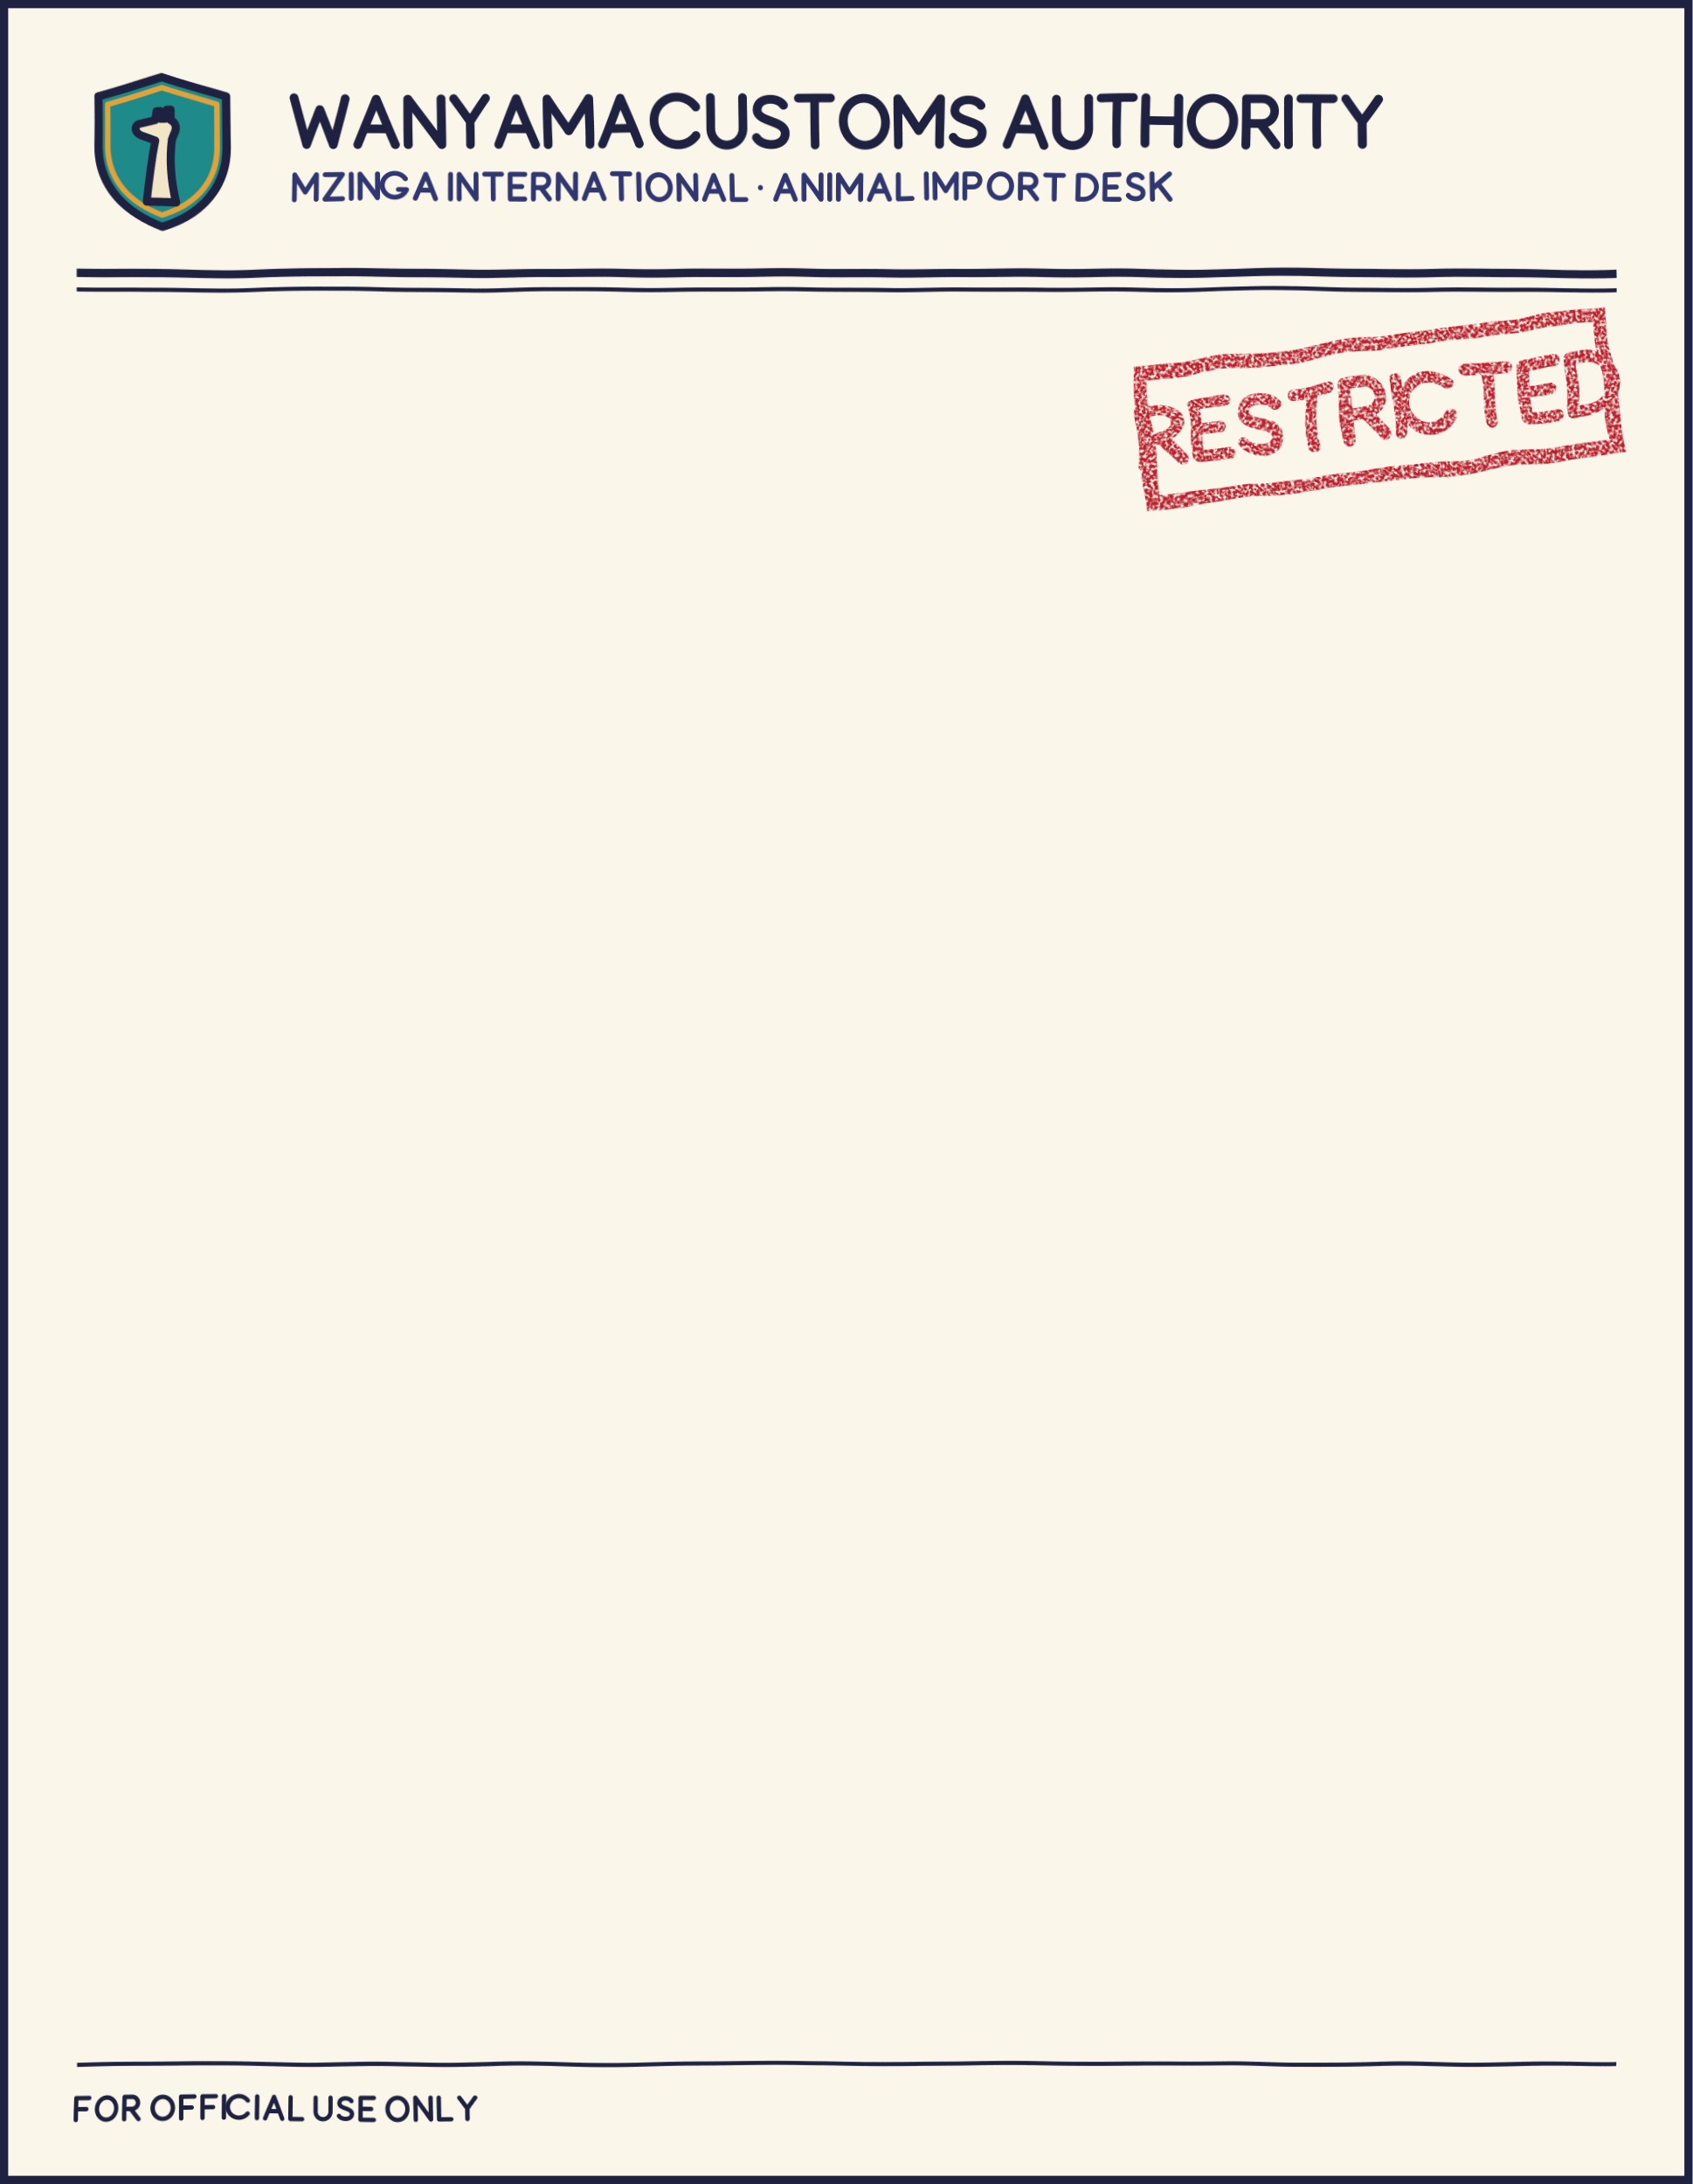
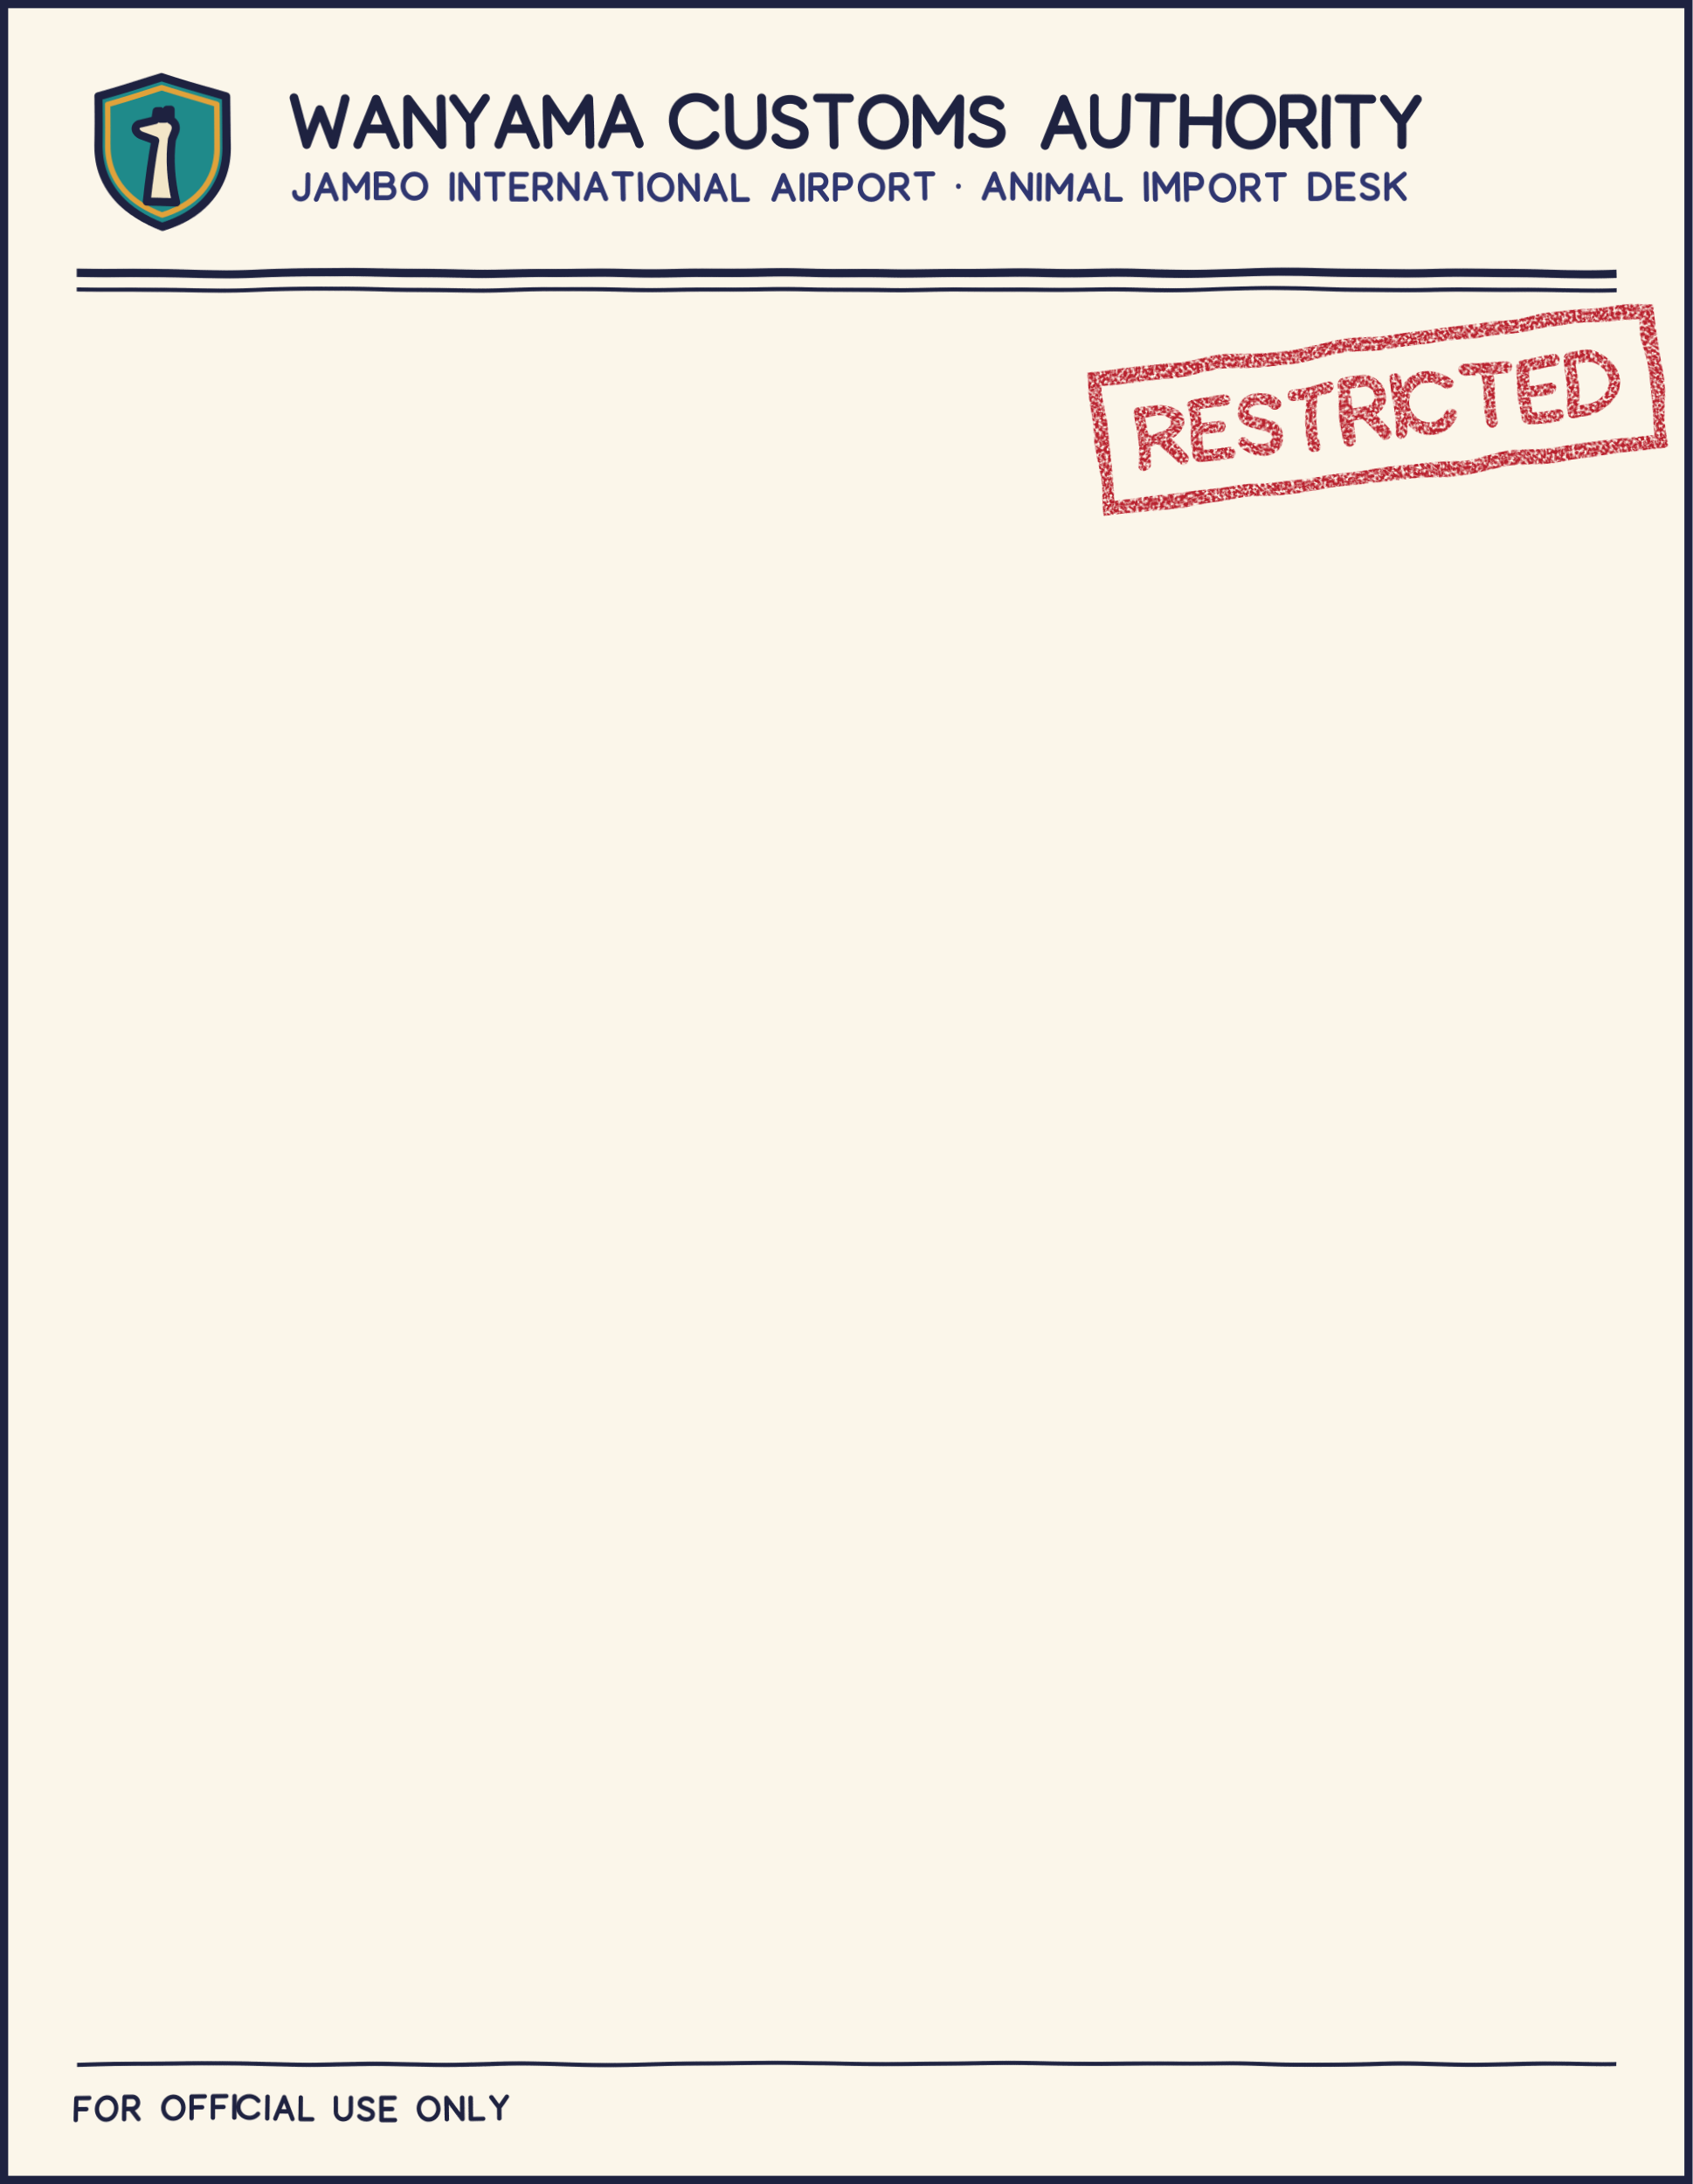
<svg xmlns="http://www.w3.org/2000/svg" viewBox="0 0 620 800" width="620" height="800">
  <defs>
    <filter id="r" x="-2%" y="-2%" width="104%" height="104%">
      <feTurbulence type="fractalNoise" baseFrequency="0.02" numOctaves="2" seed="6" />
      <feDisplacementMap in="SourceGraphic" scale="2" xChannelSelector="R" yChannelSelector="G" />
    </filter>
    <filter id="ink" x="-5%" y="-10%" width="110%" height="120%">
      <feTurbulence type="fractalNoise" baseFrequency="0.9" numOctaves="2" seed="3" result="n" />
      <feColorMatrix in="n" type="matrix" values="0 0 0 0 0  0 0 0 0 0  0 0 0 0 0  0 0 0 -3.2 2.3" result="m" />
      <feComposite in="SourceGraphic" in2="m" operator="in" result="t" />
      <feTurbulence type="fractalNoise" baseFrequency="0.035" numOctaves="2" seed="5" result="w" />
      <feDisplacementMap in="t" in2="w" scale="5" xChannelSelector="R" yChannelSelector="G" />
    </filter>
  </defs>
  <rect x="1.5" y="1.5" width="617" height="797" fill="#FBF6EA" stroke="#1E2240" stroke-width="3" />
  <g filter="url(#r)">
    <g transform="translate(36 28) scale(0.24) translate(-30 -14)" stroke="#1E2240" stroke-linejoin="round">
      <path d="M128 14 L226 44 V120 C226 186 182 226 128 244 C74 226 30 186 30 120 V44 Z" fill="#1F8A8A" stroke-width="12.5" />
      <path d="M128 30 L212 56 V120 C212 176 176 210 128 226 C80 210 44 176 44 120 V56 Z" fill="none" stroke="#E0A23A" stroke-width="8.333" />
      <path d="M104 206 C108 170 112 140 118 112 L96 104 C86 100 84 90 92 86 L118 80 L120 66 L126 66 L126 78 L134 78 L136 64 L142 64 L142 80 C150 84 152 92 148 100 L144 110 C140 140 142 172 150 206 Z" fill="#F3E6C8" stroke-width="12.5" />
    </g>
    <g transform="translate(108.00 36) scale(1.7)" fill="none" stroke="#1E2240" stroke-width="1.882" stroke-linecap="round" stroke-linejoin="round">
      <path transform="translate(0 0)" d="M0 0 L2.6 10 L5.5 2.5 L8.4 10 L11 0" />
      <path transform="translate(13.70588 0)" d="M0 10 L4 0 L8 10 M1.6 6.6 H6.4" />
      <path transform="translate(24.41176 0)" d="M0 10 V0 L7 10 V0" />
      <path transform="translate(34.11765 0)" d="M0 0 L3.5 5 L7 0 M3.5 5 V10" />
      <path transform="translate(43.82353 0)" d="M0 10 L4 0 L8 10 M1.6 6.6 H6.4" />
      <path transform="translate(54.52941 0)" d="M0 10 V0 L4.5 7 L9 0 V10" />
      <path transform="translate(66.23529 0)" d="M0 10 L4 0 L8 10 M1.6 6.6 H6.4" />
-       <path transform="translate(79.44118 0)" d="M7 2 A5 5 0 1 0 7 8" />
-       <path transform="translate(89.64706 0)" d="M0 0 V6.5 A3.5 3.5 0 0 0 7 6.5 V0" />
-       <path transform="translate(99.35294 0)" d="M6 1.5 C4.8 -0.4 0.4 -0.2 0.4 2.6 C0.4 5.2 6.3 4.6 6.3 7.4 C6.3 10.4 1.4 10.4 0.2 8.4" />
-       <path transform="translate(108.5588 0)" d="M0 0 H7 M3.5 0 V10" />
-       <path transform="translate(118.2647 0)" d="M4.5 0 A4.5 5 0 1 0 4.5 10 A4.5 5 0 1 0 4.5 0" />
-       <path transform="translate(129.9706 0)" d="M0 10 V0 L4.5 7 L9 0 V10" />
-       <path transform="translate(141.6765 0)" d="M6 1.5 C4.8 -0.4 0.4 -0.2 0.4 2.6 C0.4 5.2 6.3 4.6 6.3 7.4 C6.3 10.4 1.4 10.4 0.2 8.4" />
-       <path transform="translate(153.3824 0)" d="M0 10 L4 0 L8 10 M1.6 6.6 H6.4" />
-       <path transform="translate(164.0882 0)" d="M0 0 V6.5 A3.5 3.5 0 0 0 7 6.5 V0" />
-       <path transform="translate(173.7941 0)" d="M0 0 H7 M3.5 0 V10" />
-       <path transform="translate(183.5 0)" d="M0 0 V10 M7 0 V10 M0 5 H7" />
-       <path transform="translate(193.2059 0)" d="M4.5 0 A4.5 5 0 1 0 4.5 10 A4.5 5 0 1 0 4.5 0" />
-       <path transform="translate(204.9118 0)" d="M0 10 V0 H3.5 A2.7 2.7 0 0 1 3.5 5.4 H0 M3 5.4 L6.5 10" />
-       <path transform="translate(214.1176 0)" d="M0 0 V10" />
-       <path transform="translate(216.8235 0)" d="M0 0 H7 M3.5 0 V10" />
-       <path transform="translate(226.5294 0)" d="M0 0 L3.5 5 L7 0 M3.5 5 V10" />
+       <path transform="translate(83.56471 0)" d="M7 2 A5 5 0 1 0 7 8" />
+       <path transform="translate(93.77059 0)" d="M0 0 V6.5 A3.5 3.5 0 0 0 7 6.5 V0" />
+       <path transform="translate(103.4765 0)" d="M6 1.5 C4.8 -0.4 0.4 -0.2 0.4 2.6 C0.4 5.2 6.3 4.6 6.3 7.4 C6.3 10.4 1.4 10.4 0.2 8.4" />
+       <path transform="translate(112.6824 0)" d="M0 0 H7 M3.5 0 V10" />
+       <path transform="translate(122.3882 0)" d="M4.5 0 A4.5 5 0 1 0 4.5 10 A4.5 5 0 1 0 4.5 0" />
+       <path transform="translate(134.0941 0)" d="M0 10 V0 L4.5 7 L9 0 V10" />
+       <path transform="translate(145.8 0)" d="M6 1.5 C4.8 -0.4 0.4 -0.2 0.4 2.6 C0.4 5.2 6.3 4.6 6.3 7.4 C6.3 10.4 1.4 10.4 0.2 8.4" />
+       <path transform="translate(161.6294 0)" d="M0 10 L4 0 L8 10 M1.6 6.6 H6.4" />
+       <path transform="translate(172.3353 0)" d="M0 0 V6.5 A3.5 3.5 0 0 0 7 6.5 V0" />
+       <path transform="translate(182.0412 0)" d="M0 0 H7 M3.5 0 V10" />
+       <path transform="translate(191.7471 0)" d="M0 0 V10 M7 0 V10 M0 5 H7" />
+       <path transform="translate(201.4529 0)" d="M4.5 0 A4.5 5 0 1 0 4.5 10 A4.5 5 0 1 0 4.5 0" />
+       <path transform="translate(213.1588 0)" d="M0 10 V0 H3.5 A2.7 2.7 0 0 1 3.5 5.4 H0 M3 5.4 L6.5 10" />
+       <path transform="translate(222.3647 0)" d="M0 0 V10" />
+       <path transform="translate(225.0706 0)" d="M0 0 H7 M3.5 0 V10" />
+       <path transform="translate(234.7765 0)" d="M0 0 L3.5 5 L7 0 M3.5 5 V10" />
    </g>
    <g transform="translate(108.00 64) scale(0.9)" fill="none" stroke="#2F3670" stroke-width="2.000" stroke-linecap="round" stroke-linejoin="round">
-       <path transform="translate(0 0)" d="M0 10 V0 L4.5 7 L9 0 V10" />
-       <path transform="translate(12.55556 0)" d="M0 0 H7 L0 10 H7" />
-       <path transform="translate(23.11111 0)" d="M0 0 V10" />
-       <path transform="translate(26.66667 0)" d="M0 10 V0 L7 10 V0" />
-       <path transform="translate(37.22222 0)" d="M7.5 2 A5 5 0 1 0 8 6.5 H4.8" />
-       <path transform="translate(48.77778 0)" d="M0 10 L4 0 L8 10 M1.6 6.6 H6.4" />
-       <path transform="translate(62.83333 0)" d="M0 0 V10" />
-       <path transform="translate(66.38889 0)" d="M0 10 V0 L7 10 V0" />
-       <path transform="translate(76.94444 0)" d="M0 0 H7 M3.5 0 V10" />
-       <path transform="translate(87.5 0)" d="M6 0 H0 V10 H6 M0 5 H4.8" />
-       <path transform="translate(97.05556 0)" d="M0 10 V0 H3.5 A2.7 2.7 0 0 1 3.5 5.4 H0 M3 5.4 L6.5 10" />
-       <path transform="translate(107.1111 0)" d="M0 10 V0 L7 10 V0" />
-       <path transform="translate(117.6667 0)" d="M0 10 L4 0 L8 10 M1.6 6.6 H6.4" />
-       <path transform="translate(129.2222 0)" d="M0 0 H7 M3.5 0 V10" />
-       <path transform="translate(139.7778 0)" d="M0 0 V10" />
-       <path transform="translate(143.3333 0)" d="M4.5 0 A4.5 5 0 1 0 4.5 10 A4.5 5 0 1 0 4.5 0" />
-       <path transform="translate(155.8889 0)" d="M0 10 V0 L7 10 V0" />
-       <path transform="translate(166.4444 0)" d="M0 10 L4 0 L8 10 M1.6 6.6 H6.4" />
-       <path transform="translate(178 0)" d="M0 0 V10 H5.5" />
-       <path transform="translate(189.5556 0)" d="M0 5 L0 5.2" />
-       <path transform="translate(195.6111 0)" d="M0 10 L4 0 L8 10 M1.6 6.6 H6.4" />
-       <path transform="translate(207.1667 0)" d="M0 10 V0 L7 10 V0" />
-       <path transform="translate(217.7222 0)" d="M0 0 V10" />
-       <path transform="translate(221.2778 0)" d="M0 10 V0 L4.5 7 L9 0 V10" />
-       <path transform="translate(233.8333 0)" d="M0 10 L4 0 L8 10 M1.6 6.6 H6.4" />
-       <path transform="translate(245.3889 0)" d="M0 0 V10 H5.5" />
-       <path transform="translate(256.9444 0)" d="M0 0 V10" />
-       <path transform="translate(260.5 0)" d="M0 10 V0 L4.5 7 L9 0 V10" />
-       <path transform="translate(273.0556 0)" d="M0 10 V0 H3.5 A2.7 2.7 0 0 1 3.5 5.4 H0" />
-       <path transform="translate(283.1111 0)" d="M4.5 0 A4.5 5 0 1 0 4.5 10 A4.5 5 0 1 0 4.5 0" />
-       <path transform="translate(295.6667 0)" d="M0 10 V0 H3.5 A2.7 2.7 0 0 1 3.5 5.4 H0 M3 5.4 L6.5 10" />
-       <path transform="translate(305.7222 0)" d="M0 0 H7 M3.5 0 V10" />
-       <path transform="translate(318.7778 0)" d="M0 0 V10 H2.5 A5 5 0 0 0 2.5 0 Z" />
-       <path transform="translate(329.8333 0)" d="M6 0 H0 V10 H6 M0 5 H4.8" />
-       <path transform="translate(339.3889 0)" d="M6 1.5 C4.8 -0.4 0.4 -0.2 0.4 2.6 C0.4 5.2 6.3 4.6 6.3 7.4 C6.3 10.4 1.4 10.4 0.2 8.4" />
-       <path transform="translate(349.4444 0)" d="M0 0 V10 M7 0 L0 6 M2.4 4 L7 10" />
+       <path transform="translate(0 0)" d="M5.5 0 V7 A2.75 2.75 0 0 1 0 7" />
+       <path transform="translate(9.055556 0)" d="M0 10 L4 0 L8 10 M1.6 6.6 H6.4" />
+       <path transform="translate(20.61111 0)" d="M0 10 V0 L4.5 7 L9 0 V10" />
+       <path transform="translate(33.16667 0)" d="M0 0 V10 H4.5 A2.6 2.6 0 0 0 4.5 4.8 H0 M0 0 H4 A2.4 2.4 0 0 1 4 4.8" />
+       <path transform="translate(43.82222 0)" d="M4.5 0 A4.5 5 0 1 0 4.5 10 A4.5 5 0 1 0 4.5 0" />
+       <path transform="translate(63.51111 0)" d="M0 0 V10" />
+       <path transform="translate(67.06667 0)" d="M0 10 V0 L7 10 V0" />
+       <path transform="translate(77.62222 0)" d="M0 0 H7 M3.5 0 V10" />
+       <path transform="translate(88.17778 0)" d="M6 0 H0 V10 H6 M0 5 H4.8" />
+       <path transform="translate(97.73333 0)" d="M0 10 V0 H3.5 A2.7 2.7 0 0 1 3.5 5.4 H0 M3 5.4 L6.5 10" />
+       <path transform="translate(107.7889 0)" d="M0 10 V0 L7 10 V0" />
+       <path transform="translate(118.3444 0)" d="M0 10 L4 0 L8 10 M1.6 6.6 H6.4" />
+       <path transform="translate(129.9 0)" d="M0 0 H7 M3.5 0 V10" />
+       <path transform="translate(140.4556 0)" d="M0 0 V10" />
+       <path transform="translate(144.0111 0)" d="M4.5 0 A4.5 5 0 1 0 4.5 10 A4.5 5 0 1 0 4.5 0" />
+       <path transform="translate(156.5667 0)" d="M0 10 V0 L7 10 V0" />
+       <path transform="translate(167.1222 0)" d="M0 10 L4 0 L8 10 M1.6 6.6 H6.4" />
+       <path transform="translate(178.6778 0)" d="M0 0 V10 H5.5" />
+       <path transform="translate(194.8667 0)" d="M0 10 L4 0 L8 10 M1.6 6.6 H6.4" />
+       <path transform="translate(206.4222 0)" d="M0 0 V10" />
+       <path transform="translate(209.9778 0)" d="M0 10 V0 H3.5 A2.7 2.7 0 0 1 3.5 5.4 H0 M3 5.4 L6.5 10" />
+       <path transform="translate(220.0333 0)" d="M0 10 V0 H3.5 A2.7 2.7 0 0 1 3.5 5.4 H0" />
+       <path transform="translate(230.0889 0)" d="M4.5 0 A4.5 5 0 1 0 4.5 10 A4.5 5 0 1 0 4.5 0" />
+       <path transform="translate(242.6444 0)" d="M0 10 V0 H3.5 A2.7 2.7 0 0 1 3.5 5.4 H0 M3 5.4 L6.5 10" />
+       <path transform="translate(252.7 0)" d="M0 0 H7 M3.5 0 V10" />
+       <path transform="translate(270.3889 0)" d="M0 5 L0 5.2" />
+       <path transform="translate(281.0778 0)" d="M0 10 L4 0 L8 10 M1.6 6.6 H6.4" />
+       <path transform="translate(292.6333 0)" d="M0 10 V0 L7 10 V0" />
+       <path transform="translate(303.1889 0)" d="M0 0 V10" />
+       <path transform="translate(306.7444 0)" d="M0 10 V0 L4.5 7 L9 0 V10" />
+       <path transform="translate(319.3 0)" d="M0 10 L4 0 L8 10 M1.6 6.6 H6.4" />
+       <path transform="translate(330.8556 0)" d="M0 0 V10 H5.5" />
+       <path transform="translate(347.0444 0)" d="M0 0 V10" />
+       <path transform="translate(350.6 0)" d="M0 10 V0 L4.5 7 L9 0 V10" />
+       <path transform="translate(363.1556 0)" d="M0 10 V0 H3.5 A2.7 2.7 0 0 1 3.5 5.4 H0" />
+       <path transform="translate(373.2111 0)" d="M4.5 0 A4.5 5 0 1 0 4.5 10 A4.5 5 0 1 0 4.5 0" />
+       <path transform="translate(385.7667 0)" d="M0 10 V0 H3.5 A2.7 2.7 0 0 1 3.5 5.4 H0 M3 5.4 L6.5 10" />
+       <path transform="translate(395.8222 0)" d="M0 0 H7 M3.5 0 V10" />
+       <path transform="translate(413.5111 0)" d="M0 0 V10 H2.5 A5 5 0 0 0 2.5 0 Z" />
+       <path transform="translate(424.5667 0)" d="M6 0 H0 V10 H6 M0 5 H4.8" />
+       <path transform="translate(434.1222 0)" d="M6 1.5 C4.8 -0.4 0.4 -0.2 0.4 2.6 C0.4 5.2 6.3 4.6 6.3 7.4 C6.3 10.4 1.4 10.4 0.2 8.4" />
+       <path transform="translate(444.1778 0)" d="M0 0 V10 M7 0 L0 6 M2.4 4 L7 10" />
    </g>
    <path d="M28 100 H592" stroke="#1E2240" stroke-width="3" />
    <path d="M28 106 H592" stroke="#1E2240" stroke-width="1.5" />
    <path d="M28 756 H592" stroke="#1E2240" stroke-width="1.5" />
    <g transform="translate(28.00 768) scale(0.8)" fill="none" stroke="#1E2240" stroke-width="2.000" stroke-linecap="round" stroke-linejoin="round">
      <path transform="translate(0 0)" d="M6 0 H0 V10 M0 5 H4.8" />
      <path transform="translate(9.75 0)" d="M4.5 0 A4.5 5 0 1 0 4.5 10 A4.5 5 0 1 0 4.5 0" />
      <path transform="translate(22.5 0)" d="M0 10 V0 H3.5 A2.7 2.7 0 0 1 3.5 5.4 H0 M3 5.4 L6.5 10" />
-       <path transform="translate(35.25 0)" d="M4.5 0 A4.5 5 0 1 0 4.5 10 A4.5 5 0 1 0 4.5 0" />
-       <path transform="translate(48 0)" d="M6 0 H0 V10 M0 5 H4.8" />
-       <path transform="translate(57.75 0)" d="M6 0 H0 V10 M0 5 H4.8" />
-       <path transform="translate(67.5 0)" d="M0 0 V10" />
-       <path transform="translate(71.25 0)" d="M7 2 A5 5 0 1 0 7 8" />
-       <path transform="translate(82.5 0)" d="M0 0 V10" />
-       <path transform="translate(86.25 0)" d="M0 10 L4 0 L8 10 M1.6 6.6 H6.4" />
-       <path transform="translate(98 0)" d="M0 0 V10 H5.5" />
-       <path transform="translate(109.75 0)" d="M0 0 V6.5 A3.5 3.5 0 0 0 7 6.5 V0" />
-       <path transform="translate(120.5 0)" d="M6 1.5 C4.8 -0.4 0.4 -0.2 0.4 2.6 C0.4 5.2 6.3 4.6 6.3 7.4 C6.3 10.4 1.4 10.4 0.2 8.4" />
-       <path transform="translate(130.75 0)" d="M6 0 H0 V10 H6 M0 5 H4.8" />
-       <path transform="translate(143 0)" d="M4.5 0 A4.5 5 0 1 0 4.5 10 A4.5 5 0 1 0 4.5 0" />
-       <path transform="translate(155.75 0)" d="M0 10 V0 L7 10 V0" />
-       <path transform="translate(166.5 0)" d="M0 0 V10 H5.5" />
-       <path transform="translate(175.75 0)" d="M0 0 L3.5 5 L7 0 M3.5 5 V10" />
+       <path transform="translate(40 0)" d="M4.5 0 A4.5 5 0 1 0 4.5 10 A4.5 5 0 1 0 4.5 0" />
+       <path transform="translate(52.75 0)" d="M6 0 H0 V10 M0 5 H4.8" />
+       <path transform="translate(62.5 0)" d="M6 0 H0 V10 M0 5 H4.8" />
+       <path transform="translate(72.25 0)" d="M0 0 V10" />
+       <path transform="translate(76 0)" d="M7 2 A5 5 0 1 0 7 8" />
+       <path transform="translate(87.25 0)" d="M0 0 V10" />
+       <path transform="translate(91 0)" d="M0 10 L4 0 L8 10 M1.6 6.6 H6.4" />
+       <path transform="translate(102.75 0)" d="M0 0 V10 H5.5" />
+       <path transform="translate(119.25 0)" d="M0 0 V6.5 A3.5 3.5 0 0 0 7 6.5 V0" />
+       <path transform="translate(130 0)" d="M6 1.5 C4.8 -0.4 0.4 -0.2 0.4 2.6 C0.4 5.2 6.3 4.6 6.3 7.4 C6.3 10.4 1.4 10.4 0.2 8.4" />
+       <path transform="translate(140.25 0)" d="M6 0 H0 V10 H6 M0 5 H4.8" />
+       <path transform="translate(157.25 0)" d="M4.5 0 A4.5 5 0 1 0 4.5 10 A4.5 5 0 1 0 4.5 0" />
+       <path transform="translate(170 0)" d="M0 10 V0 L7 10 V0" />
+       <path transform="translate(180.75 0)" d="M0 0 V10 H5.5" />
+       <path transform="translate(190 0)" d="M0 0 L3.5 5 L7 0 M3.5 5 V10" />
    </g>
  </g>
  <g transform="rotate(-7 505 150)" filter="url(#ink)">
-     <rect x="420" y="126" width="170" height="48" fill="none" stroke="#B8202E" stroke-width="5" />
+     <rect x="403" y="126" width="204" height="48" fill="none" stroke="#B8202E" stroke-width="5" />
    <g transform="translate(418.40 140) scale(2)" fill="none" stroke="#B8202E" stroke-width="2.100" stroke-linecap="round" stroke-linejoin="round">
      <path transform="translate(0 0)" d="M0 10 V0 H3.5 A2.7 2.7 0 0 1 3.5 5.4 H0 M3 5.4 L6.5 10" />
      <path transform="translate(9.4 0)" d="M6 0 H0 V10 H6 M0 5 H4.8" />
      <path transform="translate(18.3 0)" d="M6 1.5 C4.8 -0.4 0.4 -0.2 0.4 2.6 C0.4 5.2 6.3 4.6 6.3 7.4 C6.3 10.4 1.4 10.4 0.2 8.4" />
      <path transform="translate(27.7 0)" d="M0 0 H7 M3.5 0 V10" />
      <path transform="translate(37.6 0)" d="M0 10 V0 H3.5 A2.7 2.7 0 0 1 3.5 5.4 H0 M3 5.4 L6.5 10" />
      <path transform="translate(47 0)" d="M0 0 V10" />
      <path transform="translate(49.9 0)" d="M7 2 A5 5 0 1 0 7 8" />
      <path transform="translate(60.3 0)" d="M0 0 H7 M3.5 0 V10" />
      <path transform="translate(70.2 0)" d="M6 0 H0 V10 H6 M0 5 H4.8" />
      <path transform="translate(79.1 0)" d="M0 0 V10 H2.5 A5 5 0 0 0 2.5 0 Z" />
    </g>
  </g>
</svg>
